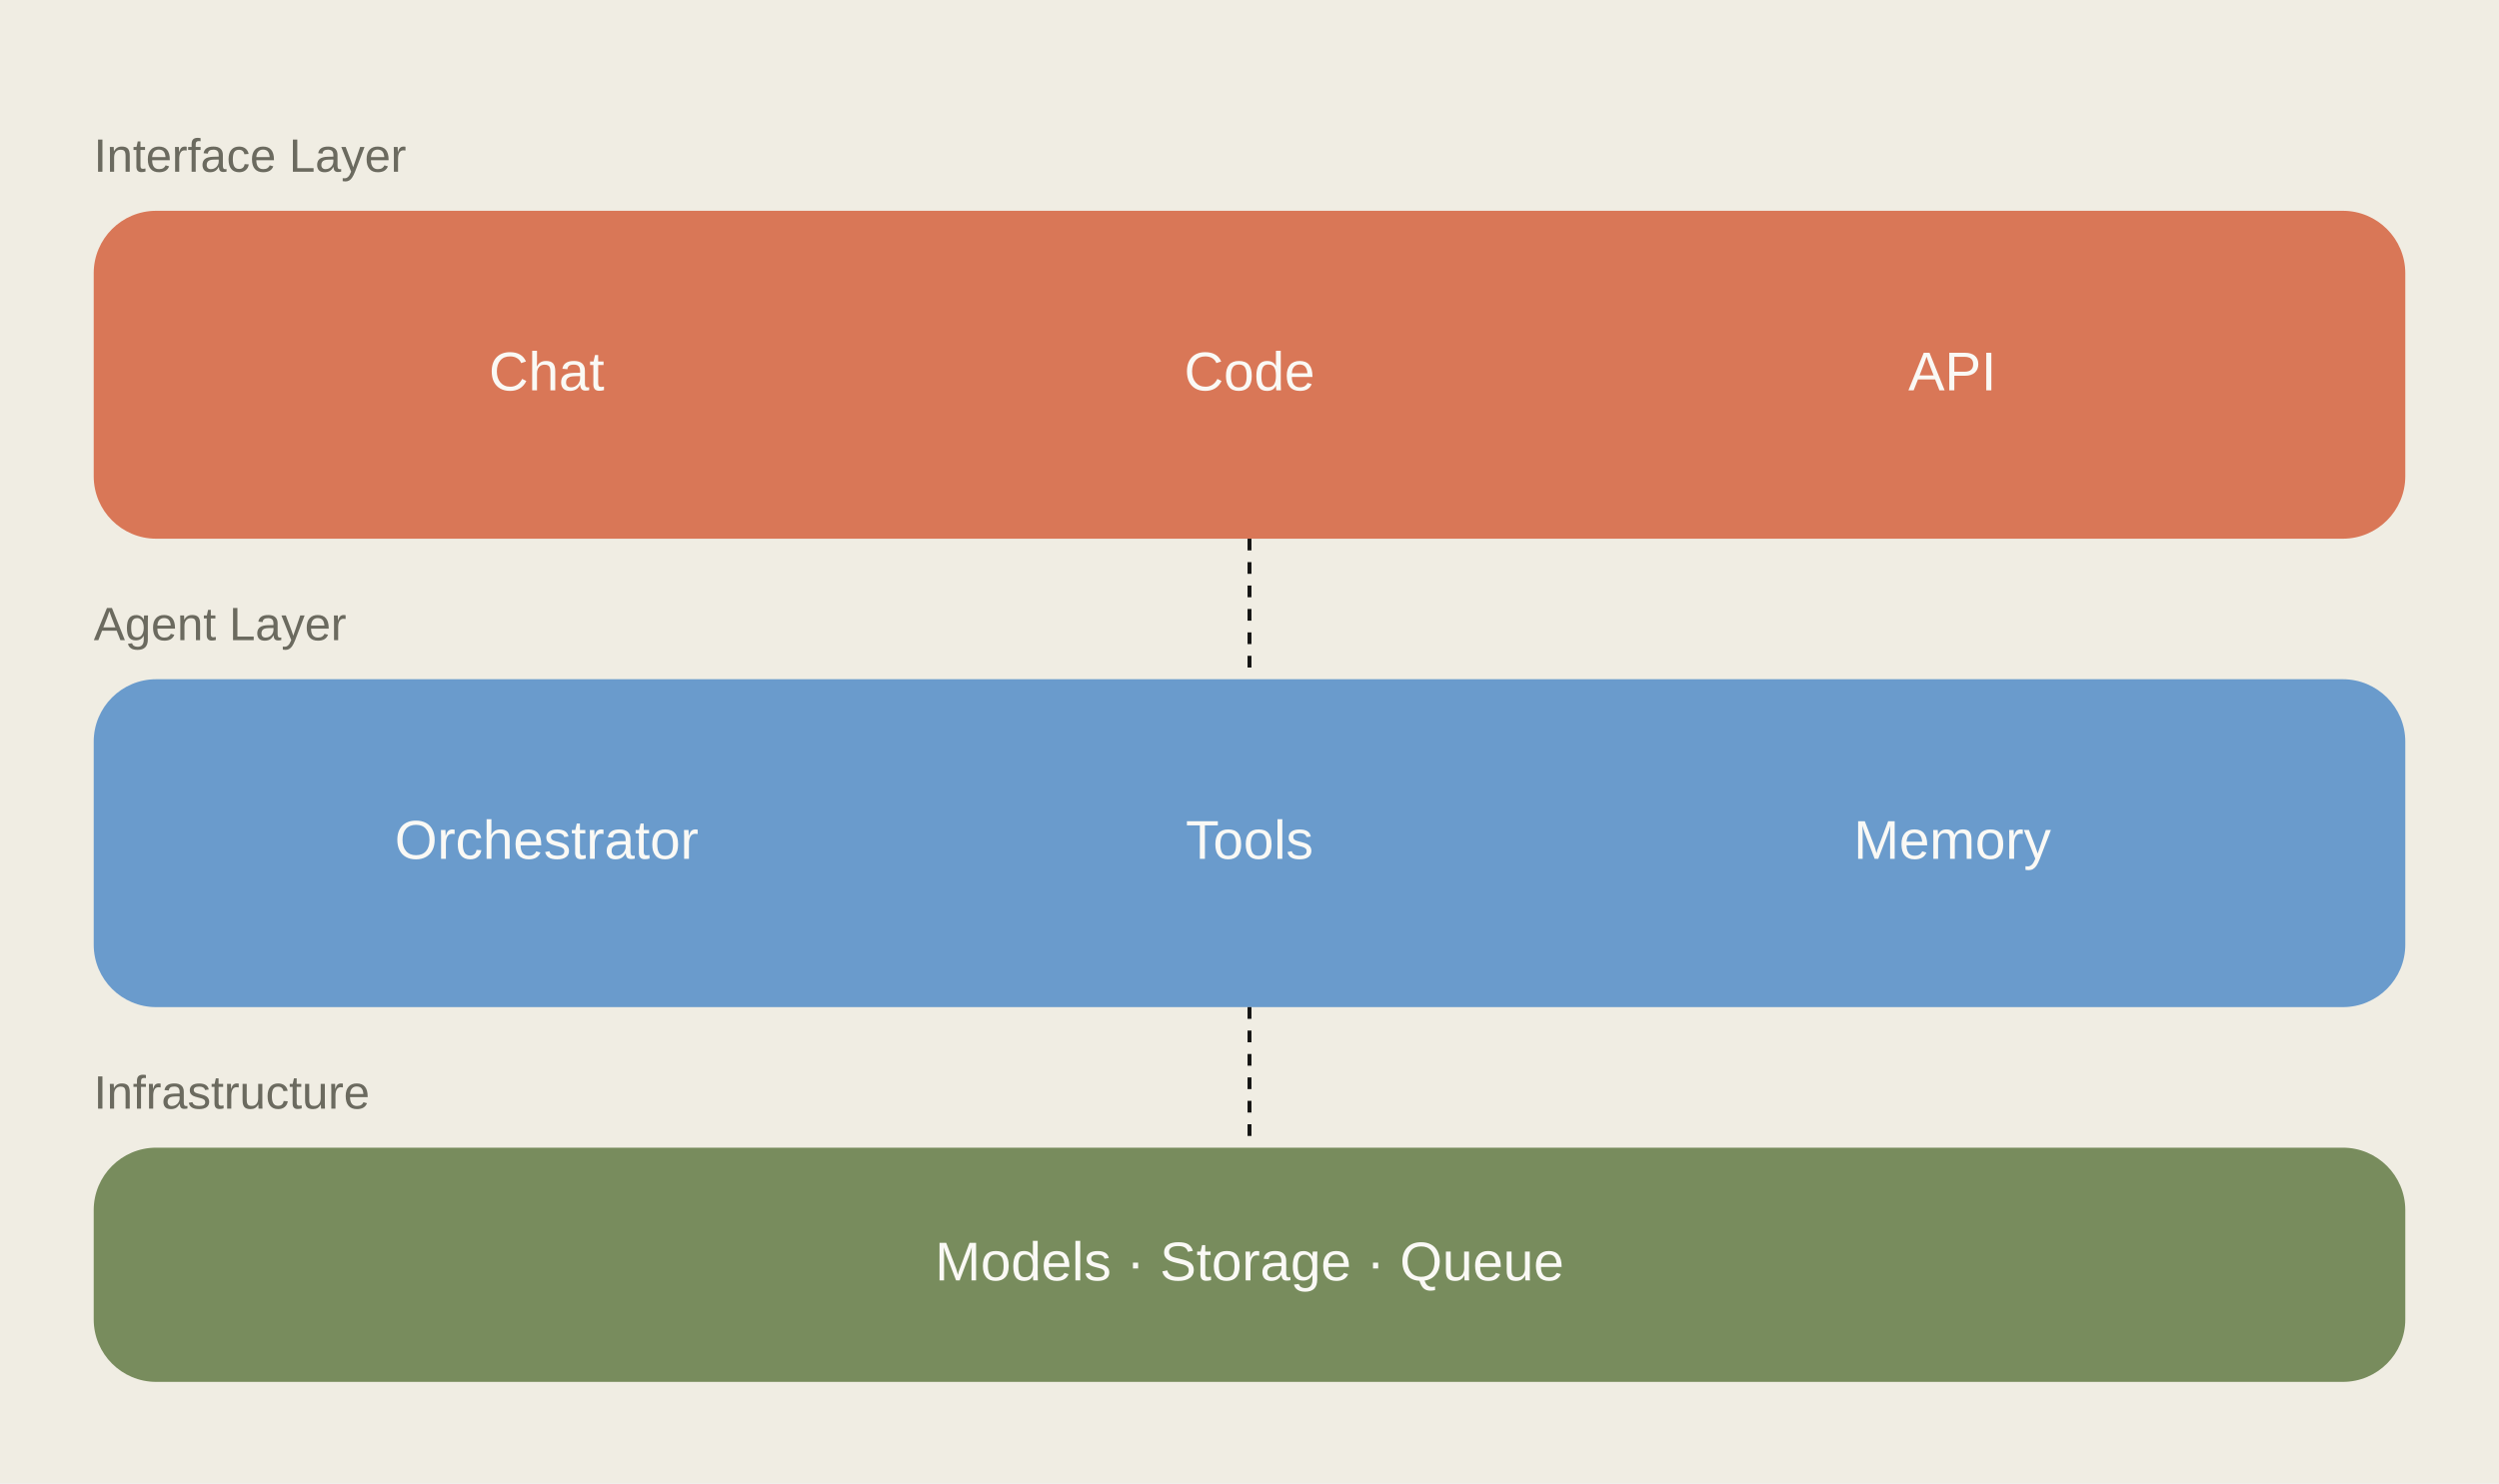
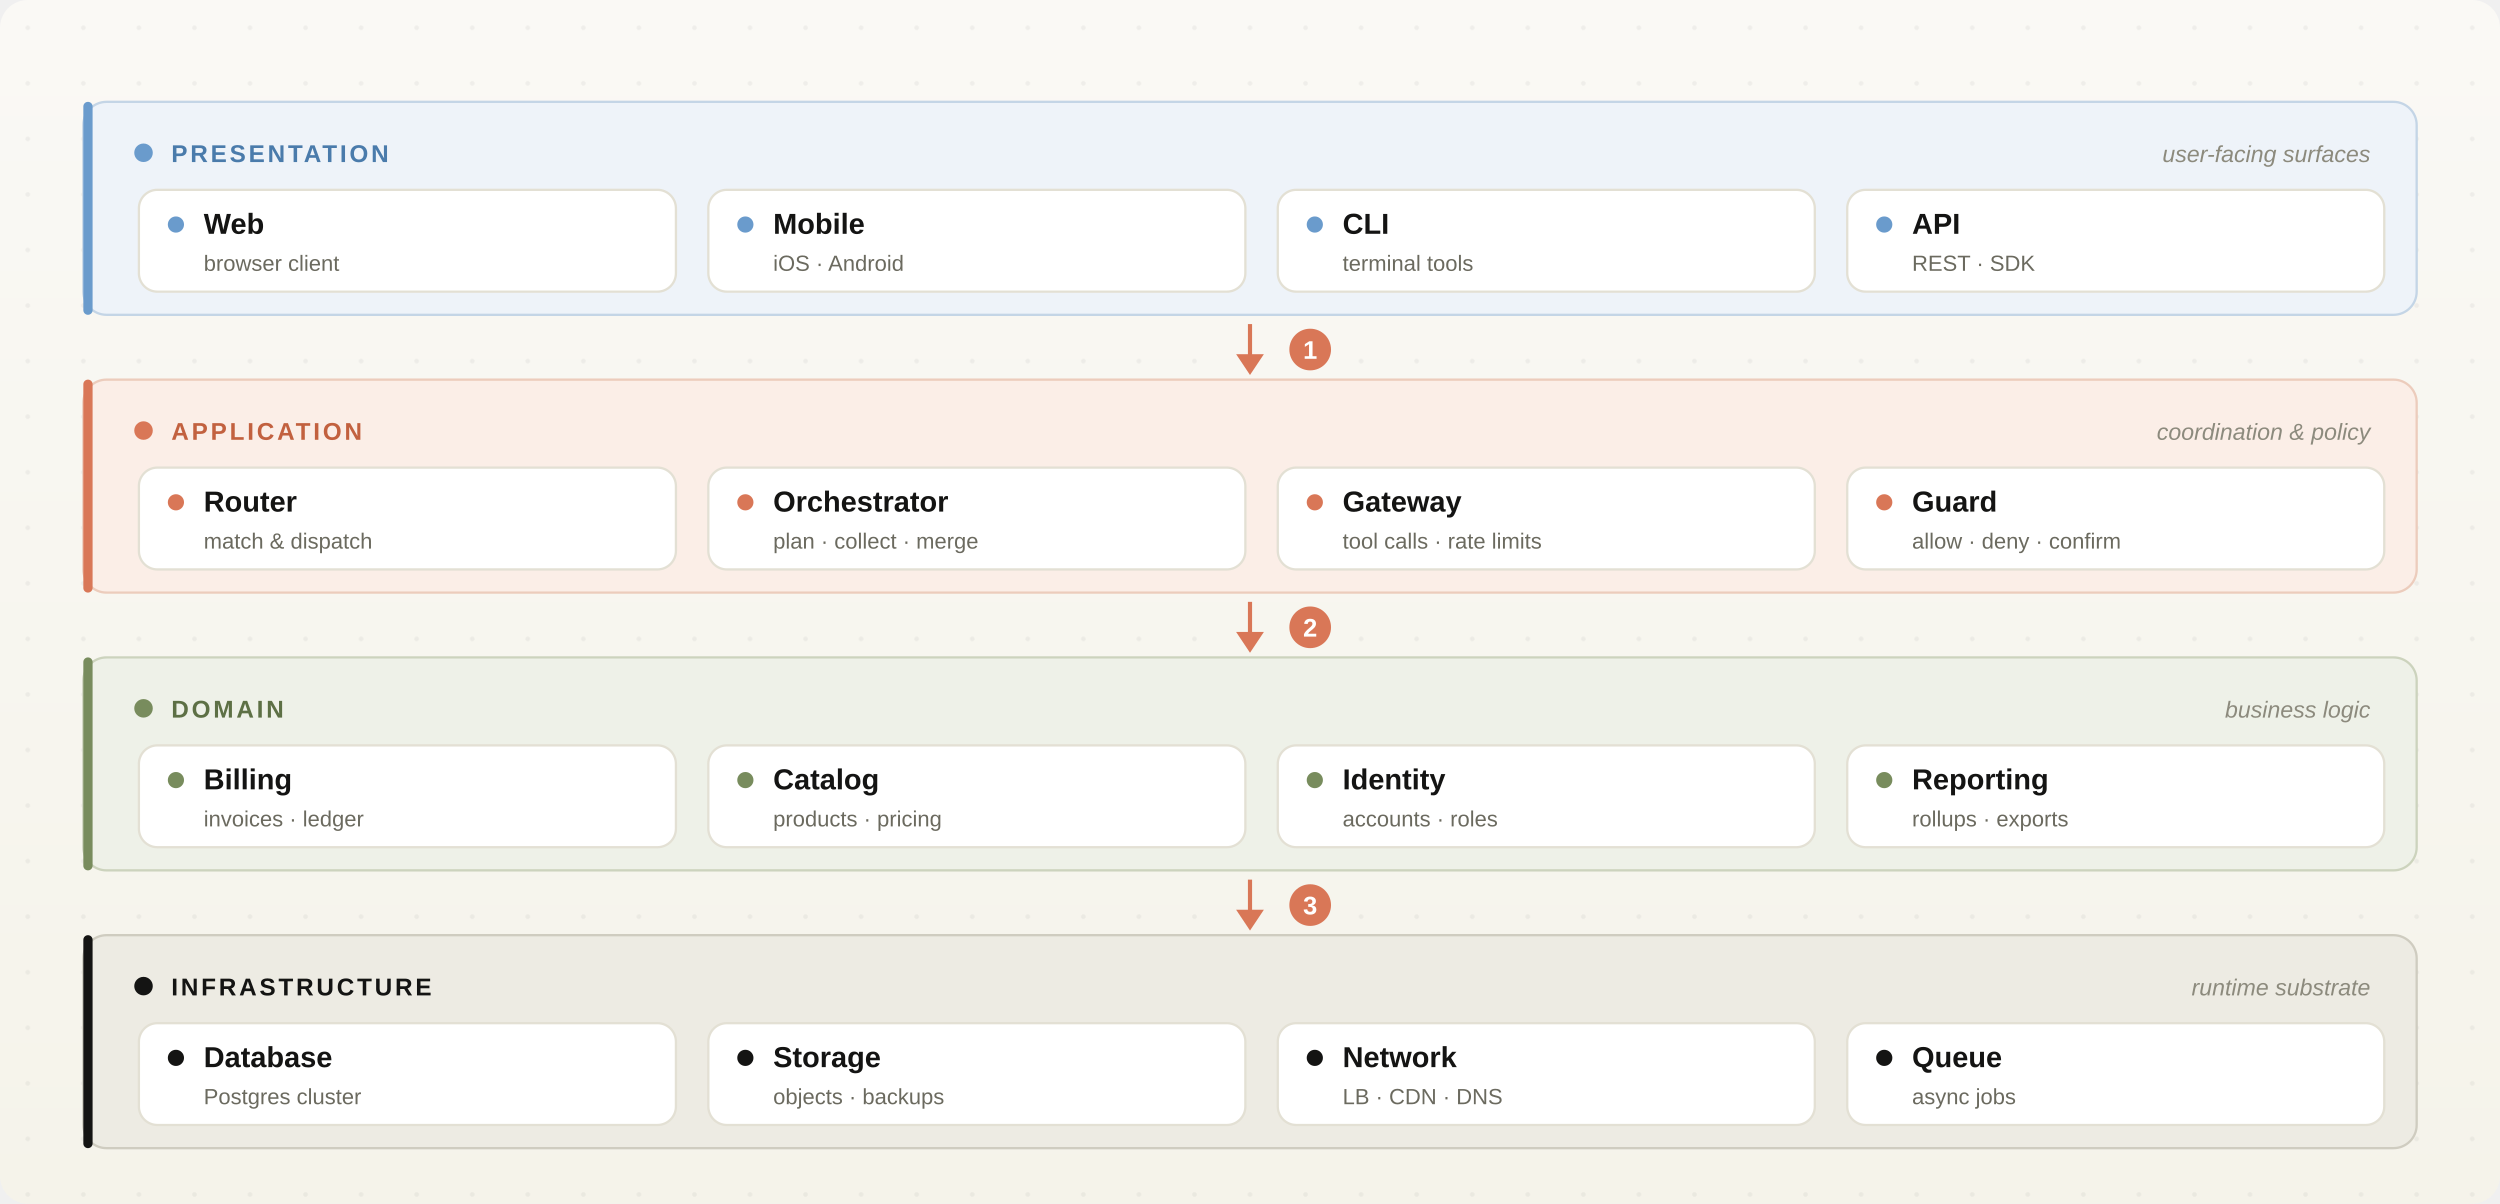
- <svg xmlns="http://www.w3.org/2000/svg" viewBox="0 0 640 380" font-family="Poppins, 'Helvetica Neue', Arial, sans-serif">
-   <rect width="640" height="380" fill="#f0ede3" />
-   <g font-size="12" fill="#6b6a5f" text-anchor="start" font-weight="500">
-     <text x="24" y="44">Interface Layer</text>
-     <text x="24" y="164">Agent Layer</text>
-     <text x="24" y="284">Infrastructure</text>
-   </g>
-   <g stroke="#141413" stroke-width="1.5" fill="none">
-     <rect x="24" y="54" width="592" height="84" rx="16" fill="#d97757" stroke="none" />
-     <rect x="24" y="174" width="592" height="84" rx="16" fill="#6a9bcc" stroke="none" />
-     <rect x="24" y="294" width="592" height="60" rx="16" fill="#788c5d" stroke="none" />
-   </g>
-   <g font-size="14" fill="#faf9f5" text-anchor="middle" font-weight="500">
-     <text x="140" y="100">Chat</text>
-     <text x="320" y="100">Code</text>
-     <text x="500" y="100">API</text>
-     <text x="140" y="220">Orchestrator</text>
-     <text x="320" y="220">Tools</text>
-     <text x="500" y="220">Memory</text>
-     <text x="320" y="328">Models · Storage · Queue</text>
-   </g>
-   <g stroke="#141413" stroke-width="1" stroke-dasharray="3,3">
-     <line x1="320" y1="138" x2="320" y2="174" />
-     <line x1="320" y1="258" x2="320" y2="294" />
-   </g>
+ <svg xmlns="http://www.w3.org/2000/svg" viewBox="0 0 1080 520" font-family="Poppins, 'Noto Sans SC', 'Helvetica Neue', Arial, sans-serif" role="img" aria-label="Layered architecture: four tinted groups with a numbered request path">
+   <defs>
+     <linearGradient id="arch-stage" x1="0" y1="0" x2="0" y2="1">
+       <stop offset="0" stop-color="#faf9f5" />
+       <stop offset="1" stop-color="#f5f3ea" />
+     </linearGradient>
+     <pattern id="arch-dots" width="24" height="24" patternUnits="userSpaceOnUse">
+       <circle cx="12" cy="12" r="1" fill="#141413" opacity="0.05" />
+     </pattern>
+   </defs>
+   <rect width="1080" height="520" rx="12" fill="url(#arch-stage)" />
+   <rect width="1080" height="520" rx="12" fill="url(#arch-dots)" />
+   <rect x="36" y="44" width="1008" height="92" rx="10" fill="#eef3f9" stroke="#c4d5e6" />
+   <rect x="36" y="44" width="4" height="92" rx="2" fill="#6a9bcc" />
+   <circle cx="62" cy="66" r="4" fill="#6a9bcc" />
+   <text x="74" y="70" font-size="10.5" font-weight="600" letter-spacing="1.2" fill="#4a7bab">PRESENTATION</text>
+   <text x="1024" y="70" text-anchor="end" font-size="10" font-style="italic" fill="#8c8a7d">user-facing surfaces</text>
+   <rect x="60" y="82" width="232" height="44" rx="8" fill="#ffffff" stroke="#e3e0d4" />
+   <circle cx="76" cy="97" r="3.5" fill="#6a9bcc" />
+   <text x="88" y="101" font-size="12.5" font-weight="600" fill="#141413">Web</text>
+   <text x="88" y="117" font-size="9.5" fill="#6b6a5f">browser client</text>
+   <rect x="306" y="82" width="232" height="44" rx="8" fill="#ffffff" stroke="#e3e0d4" />
+   <circle cx="322" cy="97" r="3.5" fill="#6a9bcc" />
+   <text x="334" y="101" font-size="12.5" font-weight="600" fill="#141413">Mobile</text>
+   <text x="334" y="117" font-size="9.5" fill="#6b6a5f">iOS · Android</text>
+   <rect x="552" y="82" width="232" height="44" rx="8" fill="#ffffff" stroke="#e3e0d4" />
+   <circle cx="568" cy="97" r="3.5" fill="#6a9bcc" />
+   <text x="580" y="101" font-size="12.5" font-weight="600" fill="#141413">CLI</text>
+   <text x="580" y="117" font-size="9.5" fill="#6b6a5f">terminal tools</text>
+   <rect x="798" y="82" width="232" height="44" rx="8" fill="#ffffff" stroke="#e3e0d4" />
+   <circle cx="814" cy="97" r="3.5" fill="#6a9bcc" />
+   <text x="826" y="101" font-size="12.5" font-weight="600" fill="#141413">API</text>
+   <text x="826" y="117" font-size="9.5" fill="#6b6a5f">REST · SDK</text>
+   <line x1="540" y1="140" x2="540" y2="156" stroke="#d97757" stroke-width="1.8" />
+   <polygon points="540,162 534,153 546,153" fill="#d97757" />
+   <circle cx="566" cy="151" r="9" fill="#d97757" />
+   <text x="566" y="155" text-anchor="middle" font-size="11" font-weight="600" fill="#ffffff">1</text>
+   <rect x="36" y="164" width="1008" height="92" rx="10" fill="#fbeee7" stroke="#ecccbc" />
+   <rect x="36" y="164" width="4" height="92" rx="2" fill="#d97757" />
+   <circle cx="62" cy="186" r="4" fill="#d97757" />
+   <text x="74" y="190" font-size="10.5" font-weight="600" letter-spacing="1.2" fill="#c2613f">APPLICATION</text>
+   <text x="1024" y="190" text-anchor="end" font-size="10" font-style="italic" fill="#8c8a7d">coordination &amp; policy</text>
+   <rect x="60" y="202" width="232" height="44" rx="8" fill="#ffffff" stroke="#e3e0d4" />
+   <circle cx="76" cy="217" r="3.5" fill="#d97757" />
+   <text x="88" y="221" font-size="12.5" font-weight="600" fill="#141413">Router</text>
+   <text x="88" y="237" font-size="9.5" fill="#6b6a5f">match &amp; dispatch</text>
+   <rect x="306" y="202" width="232" height="44" rx="8" fill="#ffffff" stroke="#e3e0d4" />
+   <circle cx="322" cy="217" r="3.5" fill="#d97757" />
+   <text x="334" y="221" font-size="12.5" font-weight="600" fill="#141413">Orchestrator</text>
+   <text x="334" y="237" font-size="9.5" fill="#6b6a5f">plan · collect · merge</text>
+   <rect x="552" y="202" width="232" height="44" rx="8" fill="#ffffff" stroke="#e3e0d4" />
+   <circle cx="568" cy="217" r="3.5" fill="#d97757" />
+   <text x="580" y="221" font-size="12.5" font-weight="600" fill="#141413">Gateway</text>
+   <text x="580" y="237" font-size="9.5" fill="#6b6a5f">tool calls · rate limits</text>
+   <rect x="798" y="202" width="232" height="44" rx="8" fill="#ffffff" stroke="#e3e0d4" />
+   <circle cx="814" cy="217" r="3.5" fill="#d97757" />
+   <text x="826" y="221" font-size="12.5" font-weight="600" fill="#141413">Guard</text>
+   <text x="826" y="237" font-size="9.5" fill="#6b6a5f">allow · deny · confirm</text>
+   <line x1="540" y1="260" x2="540" y2="276" stroke="#d97757" stroke-width="1.8" />
+   <polygon points="540,282 534,273 546,273" fill="#d97757" />
+   <circle cx="566" cy="271" r="9" fill="#d97757" />
+   <text x="566" y="275" text-anchor="middle" font-size="11" font-weight="600" fill="#ffffff">2</text>
+   <rect x="36" y="284" width="1008" height="92" rx="10" fill="#eef1e8" stroke="#ccd3bd" />
+   <rect x="36" y="284" width="4" height="92" rx="2" fill="#788c5d" />
+   <circle cx="62" cy="306" r="4" fill="#788c5d" />
+   <text x="74" y="310" font-size="10.5" font-weight="600" letter-spacing="1.2" fill="#5d7045">DOMAIN</text>
+   <text x="1024" y="310" text-anchor="end" font-size="10" font-style="italic" fill="#8c8a7d">business logic</text>
+   <rect x="60" y="322" width="232" height="44" rx="8" fill="#ffffff" stroke="#e3e0d4" />
+   <circle cx="76" cy="337" r="3.5" fill="#788c5d" />
+   <text x="88" y="341" font-size="12.5" font-weight="600" fill="#141413">Billing</text>
+   <text x="88" y="357" font-size="9.5" fill="#6b6a5f">invoices · ledger</text>
+   <rect x="306" y="322" width="232" height="44" rx="8" fill="#ffffff" stroke="#e3e0d4" />
+   <circle cx="322" cy="337" r="3.5" fill="#788c5d" />
+   <text x="334" y="341" font-size="12.5" font-weight="600" fill="#141413">Catalog</text>
+   <text x="334" y="357" font-size="9.5" fill="#6b6a5f">products · pricing</text>
+   <rect x="552" y="322" width="232" height="44" rx="8" fill="#ffffff" stroke="#e3e0d4" />
+   <circle cx="568" cy="337" r="3.5" fill="#788c5d" />
+   <text x="580" y="341" font-size="12.5" font-weight="600" fill="#141413">Identity</text>
+   <text x="580" y="357" font-size="9.5" fill="#6b6a5f">accounts · roles</text>
+   <rect x="798" y="322" width="232" height="44" rx="8" fill="#ffffff" stroke="#e3e0d4" />
+   <circle cx="814" cy="337" r="3.5" fill="#788c5d" />
+   <text x="826" y="341" font-size="12.5" font-weight="600" fill="#141413">Reporting</text>
+   <text x="826" y="357" font-size="9.5" fill="#6b6a5f">rollups · exports</text>
+   <line x1="540" y1="380" x2="540" y2="396" stroke="#d97757" stroke-width="1.8" />
+   <polygon points="540,402 534,393 546,393" fill="#d97757" />
+   <circle cx="566" cy="391" r="9" fill="#d97757" />
+   <text x="566" y="395" text-anchor="middle" font-size="11" font-weight="600" fill="#ffffff">3</text>
+   <rect x="36" y="404" width="1008" height="92" rx="10" fill="#edebe3" stroke="#cfccc0" />
+   <rect x="36" y="404" width="4" height="92" rx="2" fill="#141413" />
+   <circle cx="62" cy="426" r="4" fill="#141413" />
+   <text x="74" y="430" font-size="10.5" font-weight="600" letter-spacing="1.2" fill="#141413">INFRASTRUCTURE</text>
+   <text x="1024" y="430" text-anchor="end" font-size="10" font-style="italic" fill="#8c8a7d">runtime substrate</text>
+   <rect x="60" y="442" width="232" height="44" rx="8" fill="#ffffff" stroke="#e3e0d4" />
+   <circle cx="76" cy="457" r="3.5" fill="#141413" />
+   <text x="88" y="461" font-size="12.5" font-weight="600" fill="#141413">Database</text>
+   <text x="88" y="477" font-size="9.5" fill="#6b6a5f">Postgres cluster</text>
+   <rect x="306" y="442" width="232" height="44" rx="8" fill="#ffffff" stroke="#e3e0d4" />
+   <circle cx="322" cy="457" r="3.5" fill="#141413" />
+   <text x="334" y="461" font-size="12.5" font-weight="600" fill="#141413">Storage</text>
+   <text x="334" y="477" font-size="9.5" fill="#6b6a5f">objects · backups</text>
+   <rect x="552" y="442" width="232" height="44" rx="8" fill="#ffffff" stroke="#e3e0d4" />
+   <circle cx="568" cy="457" r="3.5" fill="#141413" />
+   <text x="580" y="461" font-size="12.5" font-weight="600" fill="#141413">Network</text>
+   <text x="580" y="477" font-size="9.5" fill="#6b6a5f">LB · CDN · DNS</text>
+   <rect x="798" y="442" width="232" height="44" rx="8" fill="#ffffff" stroke="#e3e0d4" />
+   <circle cx="814" cy="457" r="3.5" fill="#141413" />
+   <text x="826" y="461" font-size="12.5" font-weight="600" fill="#141413">Queue</text>
+   <text x="826" y="477" font-size="9.5" fill="#6b6a5f">async jobs</text>
</svg>
